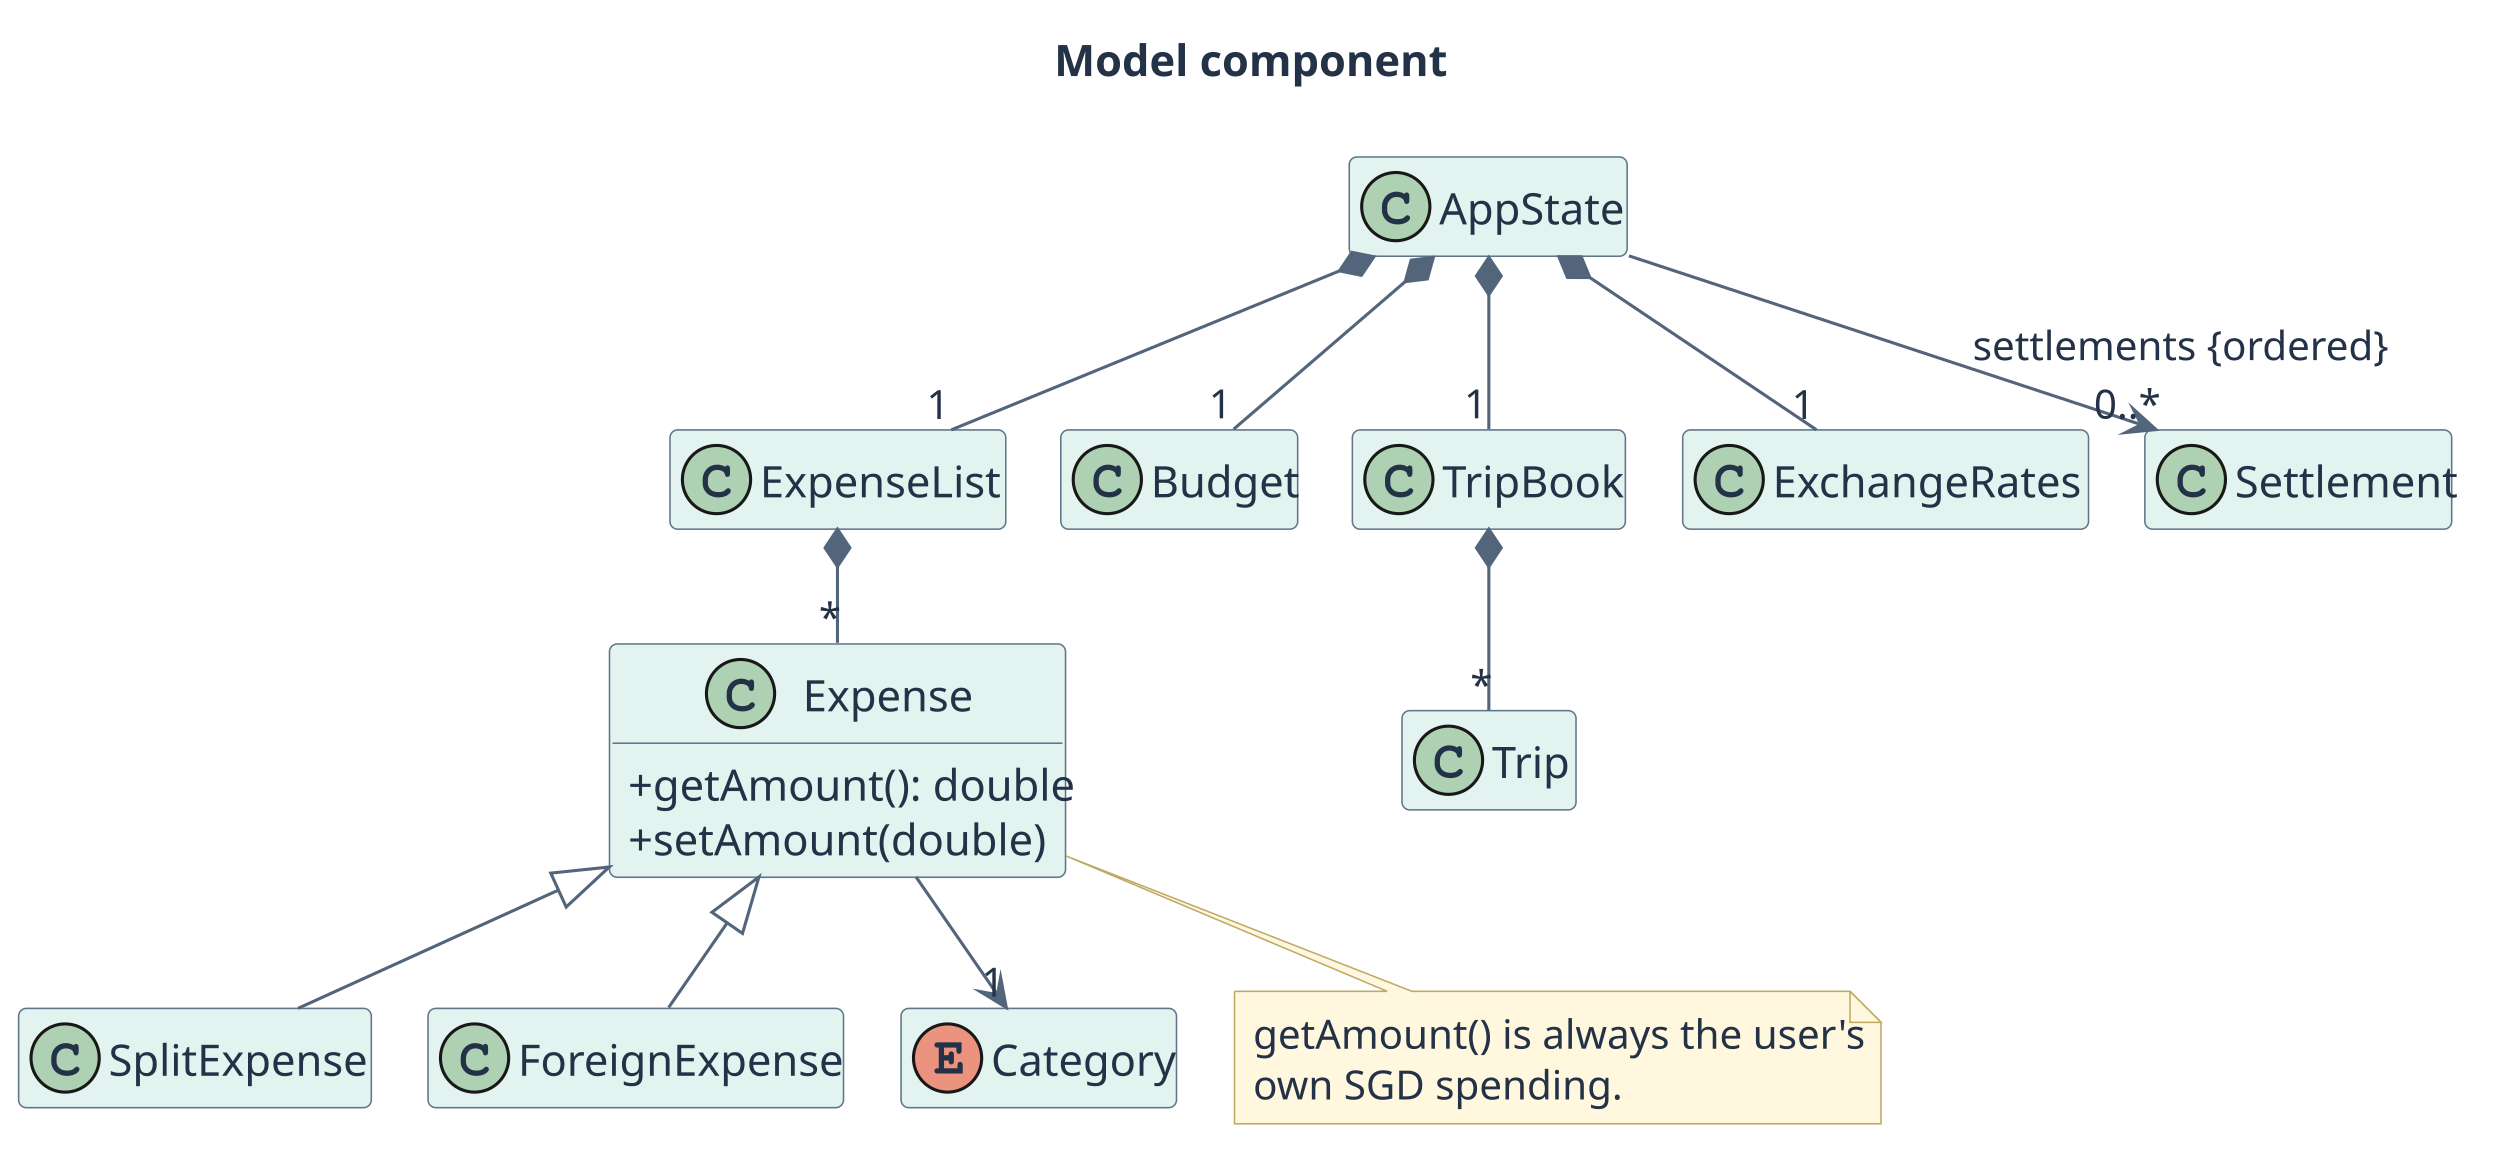
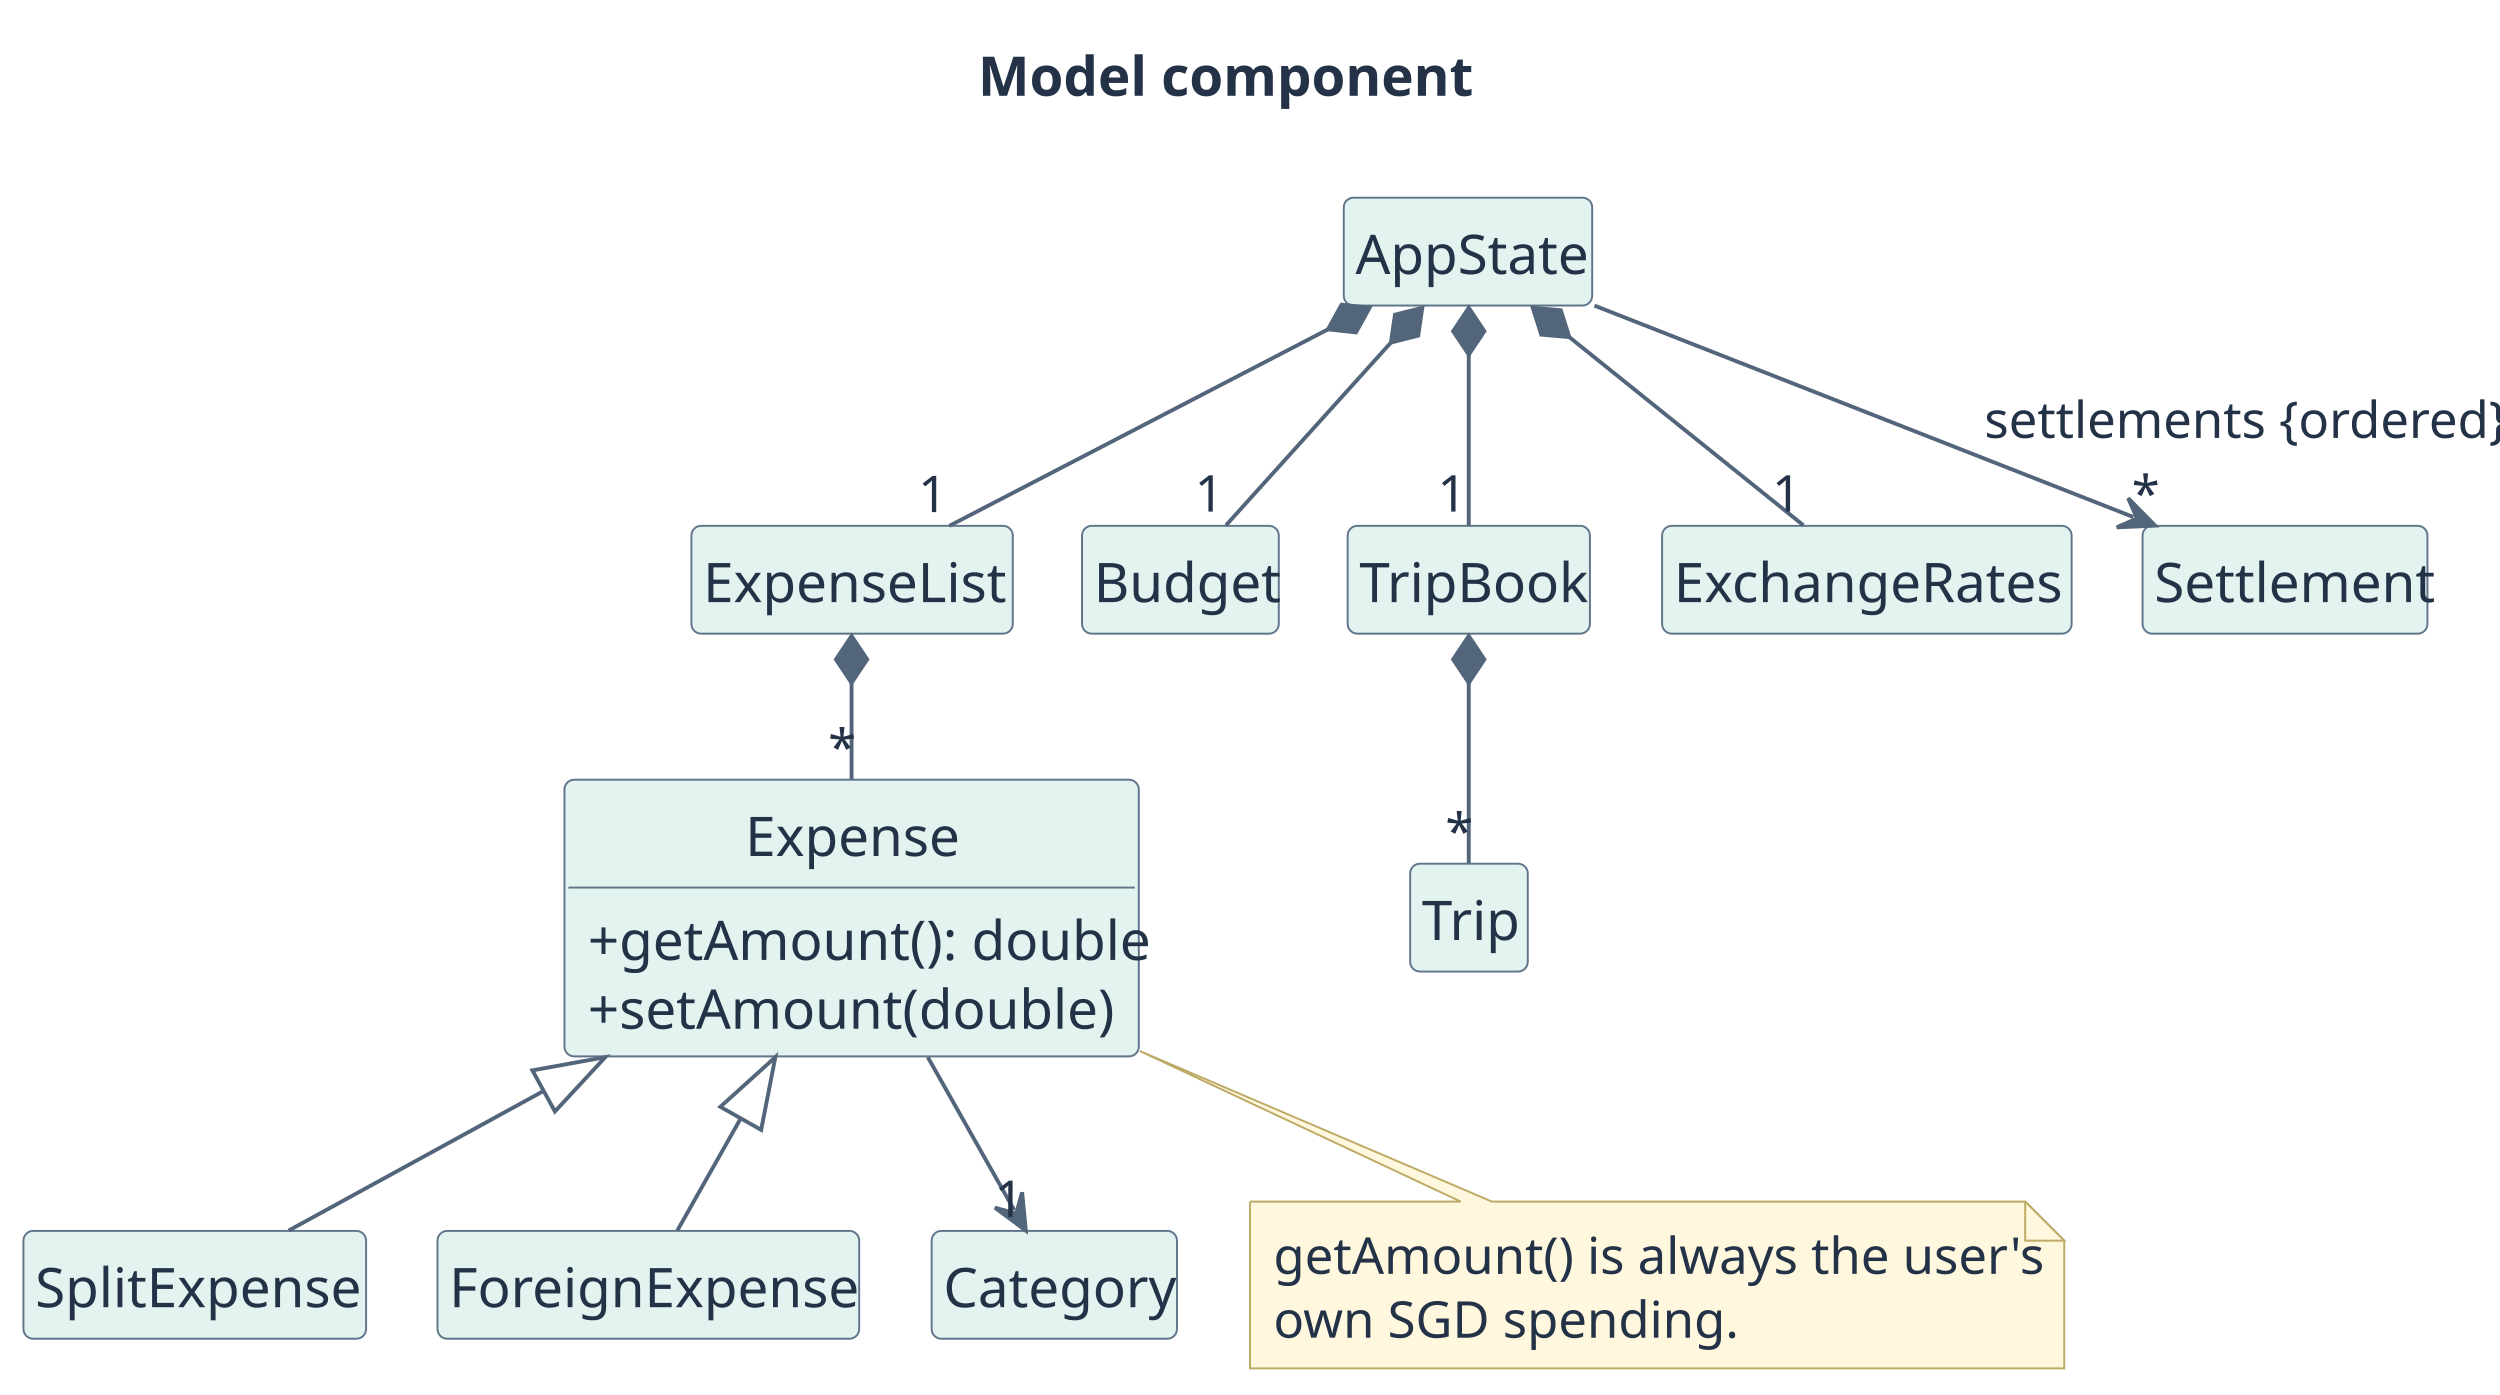
- <svg xmlns="http://www.w3.org/2000/svg" version="1.1" data-diagram-type="CLASS" style="width:806px;height:378px;background:#FFFFFF;" width="806px" height="378px" viewBox="0 0 806 378" zoomAndPan="magnify" preserveAspectRatio="none" contentStyleType="text/css">
+ <svg xmlns="http://www.w3.org/2000/svg" contentStyleType="text/css" data-diagram-type="CLASS" height="357px" preserveAspectRatio="none" style="width:640px;height:357px;background:#FFFFFF;" version="1.1" viewBox="0 0 640 357" width="640px" zoomAndPan="magnify">
  <defs />
-   <g font-family="sans-serif" lengthAdjust="spacing">
-     <g class="title" data-source-line="13">
-       <text x="339.864" y="24.533" fill="#243247" font-size="14" textLength="119.772" font-weight="700">Model component</text>
+   <g>
+     <text fill="#243247" font-family="sans-serif" font-size="14" font-weight="bold" lengthAdjust="spacing" textLength="119.772" x="250.364" y="24.533">Model component</text>
+     <g class="entity" data-entity="AppState" data-source-line="15" data-uid="ent0002" id="entity_AppState">
+       <rect fill="#E3F3EF" height="27.609" rx="2.5" ry="2.5" style="stroke:#60758A;stroke-width:0.5;" width="63.6" x="344" y="50.609" />
+       <text fill="#243247" font-family="sans-serif" font-size="14" lengthAdjust="spacing" textLength="57.6" x="347" y="70.143">AppState</text>
    </g>
-     <g class="entity" data-qualified-name="AppState" id="ent0001" data-source-line="14">
-       <rect x="435" y="50.609" width="89.6" height="32" fill="#E3F3EF" style="stroke:#60758A;stroke-width:0.5;" rx="2.5" ry="2.5" />
-       <ellipse cx="450" cy="66.609" rx="11" ry="11" fill="#ADD1B2" style="stroke:#181818;stroke-width:1;" />
-       <path d="M452.766,62.484 Q452.922,62.266 453.109,62.156 Q453.297,62.047 453.516,62.047 Q453.891,62.047 454.125,62.313 Q454.359,62.563 454.359,63.172 L454.359,64.625 Q454.359,65.234 454.125,65.5 Q453.891,65.766 453.516,65.766 Q453.172,65.766 452.969,65.563 Q452.766,65.375 452.656,64.859 Q452.609,64.5 452.422,64.313 Q452.094,63.938 451.484,63.719 Q450.875,63.5 450.25,63.5 Q449.484,63.5 448.844,63.828 Q448.219,64.156 447.719,64.906 Q447.234,65.656 447.234,66.688 L447.234,67.781 Q447.234,69.016 448.125,69.844 Q449.016,70.656 450.609,70.656 Q451.547,70.656 452.203,70.406 Q452.594,70.25 453.016,69.813 Q453.281,69.547 453.422,69.469 Q453.578,69.391 453.781,69.391 Q454.109,69.391 454.359,69.656 Q454.625,69.906 454.625,70.25 Q454.625,70.594 454.281,71 Q453.781,71.578 452.984,71.906 Q451.906,72.359 450.609,72.359 Q449.094,72.359 447.891,71.734 Q446.906,71.234 446.219,70.172 Q445.531,69.094 445.531,67.813 L445.531,66.656 Q445.531,65.328 446.141,64.188 Q446.766,63.031 447.859,62.422 Q448.953,61.797 450.188,61.797 Q450.922,61.797 451.563,61.969 Q452.219,62.125 452.766,62.484 Z " fill="#243247" />
-       <text x="464" y="72.338" fill="#243247" font-size="14" textLength="57.6">AppState</text>
+     <g class="entity" data-entity="ExpenseList" data-source-line="16" data-uid="ent0003" id="entity_ExpenseList">
+       <rect fill="#E3F3EF" height="27.609" rx="2.5" ry="2.5" style="stroke:#60758A;stroke-width:0.5;" width="82.269" x="177" y="134.609" />
+       <text fill="#243247" font-family="sans-serif" font-size="14" lengthAdjust="spacing" textLength="76.269" x="180" y="154.143">ExpenseList</text>
    </g>
-     <g class="entity" data-qualified-name="ExpenseList" id="ent0002" data-source-line="15">
-       <rect x="216" y="138.609" width="108.269" height="32" fill="#E3F3EF" style="stroke:#60758A;stroke-width:0.5;" rx="2.5" ry="2.5" />
-       <ellipse cx="231" cy="154.609" rx="11" ry="11" fill="#ADD1B2" style="stroke:#181818;stroke-width:1;" />
-       <path d="M233.766,150.484 Q233.922,150.266 234.109,150.156 Q234.297,150.047 234.516,150.047 Q234.891,150.047 235.125,150.313 Q235.359,150.563 235.359,151.172 L235.359,152.625 Q235.359,153.234 235.125,153.5 Q234.891,153.766 234.516,153.766 Q234.172,153.766 233.969,153.563 Q233.766,153.375 233.656,152.859 Q233.609,152.5 233.422,152.313 Q233.094,151.938 232.484,151.719 Q231.875,151.5 231.25,151.5 Q230.484,151.5 229.844,151.828 Q229.219,152.156 228.719,152.906 Q228.234,153.656 228.234,154.688 L228.234,155.781 Q228.234,157.016 229.125,157.844 Q230.016,158.656 231.609,158.656 Q232.547,158.656 233.203,158.406 Q233.594,158.25 234.016,157.813 Q234.281,157.547 234.422,157.469 Q234.578,157.391 234.781,157.391 Q235.109,157.391 235.359,157.656 Q235.625,157.906 235.625,158.25 Q235.625,158.594 235.281,159 Q234.781,159.578 233.984,159.906 Q232.906,160.359 231.609,160.359 Q230.094,160.359 228.891,159.734 Q227.906,159.234 227.219,158.172 Q226.531,157.094 226.531,155.813 L226.531,154.656 Q226.531,153.328 227.141,152.188 Q227.766,151.031 228.859,150.422 Q229.953,149.797 231.188,149.797 Q231.922,149.797 232.563,149.969 Q233.219,150.125 233.766,150.484 Z " fill="#243247" />
-       <text x="245" y="160.338" fill="#243247" font-size="14" textLength="76.269">ExpenseList</text>
+     <g class="entity" data-entity="Expense" data-source-line="17" data-uid="ent0004" id="entity_Expense">
+       <rect fill="#E3F3EF" height="70.828" rx="2.5" ry="2.5" style="stroke:#60758A;stroke-width:0.5;" width="147.03" x="144.5" y="199.609" />
+       <text fill="#243247" font-family="sans-serif" font-size="14" lengthAdjust="spacing" textLength="54.482" x="190.774" y="219.143">Expense</text>
+       <line style="stroke:#60758A;stroke-width:0.5;" x1="145.5" x2="290.53" y1="227.219" y2="227.219" />
+       <text fill="#243247" font-family="sans-serif" font-size="14" lengthAdjust="spacing" textLength="135.03" x="150.5" y="245.752">+getAmount(): double</text>
+       <text fill="#243247" font-family="sans-serif" font-size="14" lengthAdjust="spacing" textLength="126.465" x="150.5" y="263.361">+setAmount(double)</text>
    </g>
-     <g class="entity" data-qualified-name="Expense" id="ent0003" data-source-line="16">
-       <rect x="196.5" y="207.609" width="147.03" height="75.219" fill="#E3F3EF" style="stroke:#60758A;stroke-width:0.5;" rx="2.5" ry="2.5" />
-       <ellipse cx="238.747" cy="223.609" rx="11" ry="11" fill="#ADD1B2" style="stroke:#181818;stroke-width:1;" />
-       <path d="M241.512,219.484 Q241.668,219.266 241.856,219.156 Q242.043,219.047 242.262,219.047 Q242.637,219.047 242.872,219.313 Q243.106,219.563 243.106,220.172 L243.106,221.625 Q243.106,222.234 242.872,222.5 Q242.637,222.766 242.262,222.766 Q241.918,222.766 241.715,222.563 Q241.512,222.375 241.403,221.859 Q241.356,221.5 241.168,221.313 Q240.84,220.938 240.231,220.719 Q239.622,220.5 238.997,220.5 Q238.231,220.5 237.59,220.828 Q236.965,221.156 236.465,221.906 Q235.981,222.656 235.981,223.688 L235.981,224.781 Q235.981,226.016 236.872,226.844 Q237.762,227.656 239.356,227.656 Q240.293,227.656 240.95,227.406 Q241.34,227.25 241.762,226.813 Q242.028,226.547 242.168,226.469 Q242.325,226.391 242.528,226.391 Q242.856,226.391 243.106,226.656 Q243.372,226.906 243.372,227.25 Q243.372,227.594 243.028,228 Q242.528,228.578 241.731,228.906 Q240.653,229.359 239.356,229.359 Q237.84,229.359 236.637,228.734 Q235.653,228.234 234.965,227.172 Q234.278,226.094 234.278,224.813 L234.278,223.656 Q234.278,222.328 234.887,221.188 Q235.512,220.031 236.606,219.422 Q237.7,218.797 238.934,218.797 Q239.668,218.797 240.309,218.969 Q240.965,219.125 241.512,219.484 Z " fill="#243247" />
-       <text x="258.801" y="229.338" fill="#243247" font-size="14" textLength="54.482">Expense</text>
-       <line x1="197.5" y1="239.609" x2="342.53" y2="239.609" style="stroke:#60758A;stroke-width:0.5;" />
-       <text x="202.5" y="258.143" fill="#243247" font-size="14" textLength="135.03">+getAmount(): double</text>
-       <text x="202.5" y="275.752" fill="#243247" font-size="14" textLength="126.465">+setAmount(double)</text>
+     <g class="entity" data-entity="SplitExpense" data-source-line="21" data-uid="ent0005" id="entity_SplitExpense">
+       <rect fill="#E3F3EF" height="27.609" rx="2.5" ry="2.5" style="stroke:#60758A;stroke-width:0.5;" width="87.717" x="6" y="315.109" />
+       <text fill="#243247" font-family="sans-serif" font-size="14" lengthAdjust="spacing" textLength="81.717" x="9" y="334.643">SplitExpense</text>
    </g>
-     <g class="entity" data-qualified-name="SplitExpense" id="ent0004" data-source-line="20">
-       <rect x="6" y="325.109" width="113.717" height="32" fill="#E3F3EF" style="stroke:#60758A;stroke-width:0.5;" rx="2.5" ry="2.5" />
-       <ellipse cx="21" cy="341.109" rx="11" ry="11" fill="#ADD1B2" style="stroke:#181818;stroke-width:1;" />
-       <path d="M23.766,336.984 Q23.922,336.766 24.109,336.656 Q24.297,336.547 24.516,336.547 Q24.891,336.547 25.125,336.813 Q25.359,337.063 25.359,337.672 L25.359,339.125 Q25.359,339.734 25.125,340 Q24.891,340.266 24.516,340.266 Q24.172,340.266 23.969,340.063 Q23.766,339.875 23.656,339.359 Q23.609,339 23.422,338.813 Q23.094,338.438 22.484,338.219 Q21.875,338 21.25,338 Q20.484,338 19.844,338.328 Q19.219,338.656 18.719,339.406 Q18.234,340.156 18.234,341.188 L18.234,342.281 Q18.234,343.516 19.125,344.344 Q20.016,345.156 21.609,345.156 Q22.547,345.156 23.203,344.906 Q23.594,344.75 24.016,344.313 Q24.281,344.047 24.422,343.969 Q24.578,343.891 24.781,343.891 Q25.109,343.891 25.359,344.156 Q25.625,344.406 25.625,344.75 Q25.625,345.094 25.281,345.5 Q24.781,346.078 23.984,346.406 Q22.906,346.859 21.609,346.859 Q20.094,346.859 18.891,346.234 Q17.906,345.734 17.219,344.672 Q16.531,343.594 16.531,342.313 L16.531,341.156 Q16.531,339.828 17.141,338.688 Q17.766,337.531 18.859,336.922 Q19.953,336.297 21.188,336.297 Q21.922,336.297 22.563,336.469 Q23.219,336.625 23.766,336.984 Z " fill="#243247" />
-       <text x="35" y="346.838" fill="#243247" font-size="14" textLength="81.717">SplitExpense</text>
+     <g class="entity" data-entity="ForeignExpense" data-source-line="22" data-uid="ent0006" id="entity_ForeignExpense">
+       <rect fill="#E3F3EF" height="27.609" rx="2.5" ry="2.5" style="stroke:#60758A;stroke-width:0.5;" width="107.951" x="112" y="315.109" />
+       <text fill="#243247" font-family="sans-serif" font-size="14" lengthAdjust="spacing" textLength="101.951" x="115" y="334.643">ForeignExpense</text>
    </g>
-     <g class="entity" data-qualified-name="ForeignExpense" id="ent0005" data-source-line="21">
-       <rect x="138" y="325.109" width="133.951" height="32" fill="#E3F3EF" style="stroke:#60758A;stroke-width:0.5;" rx="2.5" ry="2.5" />
-       <ellipse cx="153" cy="341.109" rx="11" ry="11" fill="#ADD1B2" style="stroke:#181818;stroke-width:1;" />
-       <path d="M155.766,336.984 Q155.922,336.766 156.109,336.656 Q156.297,336.547 156.516,336.547 Q156.891,336.547 157.125,336.813 Q157.359,337.063 157.359,337.672 L157.359,339.125 Q157.359,339.734 157.125,340 Q156.891,340.266 156.516,340.266 Q156.172,340.266 155.969,340.063 Q155.766,339.875 155.656,339.359 Q155.609,339 155.422,338.813 Q155.094,338.438 154.484,338.219 Q153.875,338 153.25,338 Q152.484,338 151.844,338.328 Q151.219,338.656 150.719,339.406 Q150.234,340.156 150.234,341.188 L150.234,342.281 Q150.234,343.516 151.125,344.344 Q152.016,345.156 153.609,345.156 Q154.547,345.156 155.203,344.906 Q155.594,344.75 156.016,344.313 Q156.281,344.047 156.422,343.969 Q156.578,343.891 156.781,343.891 Q157.109,343.891 157.359,344.156 Q157.625,344.406 157.625,344.75 Q157.625,345.094 157.281,345.5 Q156.781,346.078 155.984,346.406 Q154.906,346.859 153.609,346.859 Q152.094,346.859 150.891,346.234 Q149.906,345.734 149.219,344.672 Q148.531,343.594 148.531,342.313 L148.531,341.156 Q148.531,339.828 149.141,338.688 Q149.766,337.531 150.859,336.922 Q151.953,336.297 153.188,336.297 Q153.922,336.297 154.563,336.469 Q155.219,336.625 155.766,336.984 Z " fill="#243247" />
-       <text x="167" y="346.838" fill="#243247" font-size="14" textLength="101.951">ForeignExpense</text>
+     <g class="entity" data-entity="Category" data-source-line="23" data-uid="ent0007" id="entity_Category">
+       <rect fill="#E3F3EF" height="27.609" rx="2.5" ry="2.5" style="stroke:#60758A;stroke-width:0.5;" width="62.807" x="238.5" y="315.109" />
+       <text fill="#243247" font-family="sans-serif" font-size="14" lengthAdjust="spacing" textLength="56.807" x="241.5" y="334.643">Category</text>
    </g>
-     <g class="entity" data-qualified-name="Category" id="ent0006" data-source-line="22">
-       <rect x="290.5" y="325.109" width="88.807" height="32" fill="#E3F3EF" style="stroke:#60758A;stroke-width:0.5;" rx="2.5" ry="2.5" />
-       <ellipse cx="305.5" cy="341.109" rx="11" ry="11" fill="#EB937F" style="stroke:#181818;stroke-width:1;" />
-       <path d="M304.359,341.906 L304.359,344.406 L308.688,344.406 L308.688,343.484 Q308.688,342.875 308.922,342.609 Q309.172,342.344 309.547,342.344 Q309.922,342.344 310.156,342.609 Q310.391,342.875 310.391,343.484 L310.391,346.109 L302.391,346.109 Q301.766,346.109 301.5,345.875 Q301.25,345.641 301.25,345.25 Q301.25,344.875 301.516,344.641 Q301.781,344.406 302.391,344.406 L302.656,344.406 L302.656,337.75 L302.391,337.75 Q301.766,337.75 301.5,337.516 Q301.25,337.281 301.25,336.891 Q301.25,336.516 301.5,336.281 Q301.766,336.047 302.391,336.047 L310.016,336.047 L310.016,338.641 Q310.016,339.25 309.781,339.516 Q309.563,339.766 309.172,339.766 Q308.797,339.766 308.563,339.516 Q308.328,339.25 308.328,338.641 L308.328,337.75 L304.359,337.75 L304.359,340.203 L305.844,340.203 Q305.844,339.547 305.969,339.359 Q306.234,338.953 306.703,338.953 Q307.078,338.953 307.313,339.219 Q307.547,339.469 307.547,340.078 L307.547,342.047 Q307.547,342.594 307.422,342.781 Q307.156,343.172 306.703,343.172 Q306.234,343.172 305.969,342.766 Q305.844,342.578 305.844,341.906 L304.359,341.906 Z " fill="#243247" />
-       <text x="319.5" y="346.838" fill="#243247" font-size="14" textLength="56.807">Category</text>
+     <g class="entity" data-entity="Budget" data-source-line="24" data-uid="ent0008" id="entity_Budget">
+       <rect fill="#E3F3EF" height="27.609" rx="2.5" ry="2.5" style="stroke:#60758A;stroke-width:0.5;" width="50.372" x="277" y="134.609" />
+       <text fill="#243247" font-family="sans-serif" font-size="14" lengthAdjust="spacing" textLength="44.372" x="280" y="154.143">Budget</text>
    </g>
-     <g class="entity" data-qualified-name="Budget" id="ent0007" data-source-line="23">
-       <rect x="342" y="138.609" width="76.372" height="32" fill="#E3F3EF" style="stroke:#60758A;stroke-width:0.5;" rx="2.5" ry="2.5" />
-       <ellipse cx="357" cy="154.609" rx="11" ry="11" fill="#ADD1B2" style="stroke:#181818;stroke-width:1;" />
-       <path d="M359.766,150.484 Q359.922,150.266 360.109,150.156 Q360.297,150.047 360.516,150.047 Q360.891,150.047 361.125,150.313 Q361.359,150.563 361.359,151.172 L361.359,152.625 Q361.359,153.234 361.125,153.5 Q360.891,153.766 360.516,153.766 Q360.172,153.766 359.969,153.563 Q359.766,153.375 359.656,152.859 Q359.609,152.5 359.422,152.313 Q359.094,151.938 358.484,151.719 Q357.875,151.5 357.25,151.5 Q356.484,151.5 355.844,151.828 Q355.219,152.156 354.719,152.906 Q354.234,153.656 354.234,154.688 L354.234,155.781 Q354.234,157.016 355.125,157.844 Q356.016,158.656 357.609,158.656 Q358.547,158.656 359.203,158.406 Q359.594,158.25 360.016,157.813 Q360.281,157.547 360.422,157.469 Q360.578,157.391 360.781,157.391 Q361.109,157.391 361.359,157.656 Q361.625,157.906 361.625,158.25 Q361.625,158.594 361.281,159 Q360.781,159.578 359.984,159.906 Q358.906,160.359 357.609,160.359 Q356.094,160.359 354.891,159.734 Q353.906,159.234 353.219,158.172 Q352.531,157.094 352.531,155.813 L352.531,154.656 Q352.531,153.328 353.141,152.188 Q353.766,151.031 354.859,150.422 Q355.953,149.797 357.188,149.797 Q357.922,149.797 358.563,149.969 Q359.219,150.125 359.766,150.484 Z " fill="#243247" />
-       <text x="371" y="160.338" fill="#243247" font-size="14" textLength="44.372">Budget</text>
+     <g class="entity" data-entity="TripBook" data-source-line="25" data-uid="ent0009" id="entity_TripBook">
+       <rect fill="#E3F3EF" height="27.609" rx="2.5" ry="2.5" style="stroke:#60758A;stroke-width:0.5;" width="62.02" x="345" y="134.609" />
+       <text fill="#243247" font-family="sans-serif" font-size="14" lengthAdjust="spacing" textLength="56.02" x="348" y="154.143">TripBook</text>
    </g>
-     <g class="entity" data-qualified-name="TripBook" id="ent0008" data-source-line="24">
-       <rect x="436" y="138.609" width="88.021" height="32" fill="#E3F3EF" style="stroke:#60758A;stroke-width:0.5;" rx="2.5" ry="2.5" />
-       <ellipse cx="451" cy="154.609" rx="11" ry="11" fill="#ADD1B2" style="stroke:#181818;stroke-width:1;" />
-       <path d="M453.766,150.484 Q453.922,150.266 454.109,150.156 Q454.297,150.047 454.516,150.047 Q454.891,150.047 455.125,150.313 Q455.359,150.563 455.359,151.172 L455.359,152.625 Q455.359,153.234 455.125,153.5 Q454.891,153.766 454.516,153.766 Q454.172,153.766 453.969,153.563 Q453.766,153.375 453.656,152.859 Q453.609,152.5 453.422,152.313 Q453.094,151.938 452.484,151.719 Q451.875,151.5 451.25,151.5 Q450.484,151.5 449.844,151.828 Q449.219,152.156 448.719,152.906 Q448.234,153.656 448.234,154.688 L448.234,155.781 Q448.234,157.016 449.125,157.844 Q450.016,158.656 451.609,158.656 Q452.547,158.656 453.203,158.406 Q453.594,158.25 454.016,157.813 Q454.281,157.547 454.422,157.469 Q454.578,157.391 454.781,157.391 Q455.109,157.391 455.359,157.656 Q455.625,157.906 455.625,158.25 Q455.625,158.594 455.281,159 Q454.781,159.578 453.984,159.906 Q452.906,160.359 451.609,160.359 Q450.094,160.359 448.891,159.734 Q447.906,159.234 447.219,158.172 Q446.531,157.094 446.531,155.813 L446.531,154.656 Q446.531,153.328 447.141,152.188 Q447.766,151.031 448.859,150.422 Q449.953,149.797 451.188,149.797 Q451.922,149.797 452.563,149.969 Q453.219,150.125 453.766,150.484 Z " fill="#243247" />
-       <text x="465" y="160.338" fill="#243247" font-size="14" textLength="56.021">TripBook</text>
+     <g class="entity" data-entity="Trip" data-source-line="26" data-uid="ent0010" id="entity_Trip">
+       <rect fill="#E3F3EF" height="27.609" rx="2.5" ry="2.5" style="stroke:#60758A;stroke-width:0.5;" width="30.11" x="361" y="221.109" />
+       <text fill="#243247" font-family="sans-serif" font-size="14" lengthAdjust="spacing" textLength="24.11" x="364" y="240.643">Trip</text>
    </g>
-     <g class="entity" data-qualified-name="Trip" id="ent0009" data-source-line="25">
-       <rect x="452" y="229.109" width="56.11" height="32" fill="#E3F3EF" style="stroke:#60758A;stroke-width:0.5;" rx="2.5" ry="2.5" />
-       <ellipse cx="467" cy="245.109" rx="11" ry="11" fill="#ADD1B2" style="stroke:#181818;stroke-width:1;" />
-       <path d="M469.766,240.984 Q469.922,240.766 470.109,240.656 Q470.297,240.547 470.516,240.547 Q470.891,240.547 471.125,240.813 Q471.359,241.063 471.359,241.672 L471.359,243.125 Q471.359,243.734 471.125,244 Q470.891,244.266 470.516,244.266 Q470.172,244.266 469.969,244.063 Q469.766,243.875 469.656,243.359 Q469.609,243 469.422,242.813 Q469.094,242.438 468.484,242.219 Q467.875,242 467.25,242 Q466.484,242 465.844,242.328 Q465.219,242.656 464.719,243.406 Q464.234,244.156 464.234,245.188 L464.234,246.281 Q464.234,247.516 465.125,248.344 Q466.016,249.156 467.609,249.156 Q468.547,249.156 469.203,248.906 Q469.594,248.75 470.016,248.313 Q470.281,248.047 470.422,247.969 Q470.578,247.891 470.781,247.891 Q471.109,247.891 471.359,248.156 Q471.625,248.406 471.625,248.75 Q471.625,249.094 471.281,249.5 Q470.781,250.078 469.984,250.406 Q468.906,250.859 467.609,250.859 Q466.094,250.859 464.891,250.234 Q463.906,249.734 463.219,248.672 Q462.531,247.594 462.531,246.313 L462.531,245.156 Q462.531,243.828 463.141,242.688 Q463.766,241.531 464.859,240.922 Q465.953,240.297 467.188,240.297 Q467.922,240.297 468.563,240.469 Q469.219,240.625 469.766,240.984 Z " fill="#243247" />
-       <text x="481" y="250.838" fill="#243247" font-size="14" textLength="24.11">Trip</text>
+     <g class="entity" data-entity="ExchangeRates" data-source-line="27" data-uid="ent0011" id="entity_ExchangeRates">
+       <rect fill="#E3F3EF" height="27.609" rx="2.5" ry="2.5" style="stroke:#60758A;stroke-width:0.5;" width="104.841" x="425.5" y="134.609" />
+       <text fill="#243247" font-family="sans-serif" font-size="14" lengthAdjust="spacing" textLength="98.841" x="428.5" y="154.143">ExchangeRates</text>
    </g>
-     <g class="entity" data-qualified-name="ExchangeRates" id="ent0010" data-source-line="26">
-       <rect x="542.5" y="138.609" width="130.841" height="32" fill="#E3F3EF" style="stroke:#60758A;stroke-width:0.5;" rx="2.5" ry="2.5" />
-       <ellipse cx="557.5" cy="154.609" rx="11" ry="11" fill="#ADD1B2" style="stroke:#181818;stroke-width:1;" />
-       <path d="M560.266,150.484 Q560.422,150.266 560.609,150.156 Q560.797,150.047 561.016,150.047 Q561.391,150.047 561.625,150.313 Q561.859,150.563 561.859,151.172 L561.859,152.625 Q561.859,153.234 561.625,153.5 Q561.391,153.766 561.016,153.766 Q560.672,153.766 560.469,153.563 Q560.266,153.375 560.156,152.859 Q560.109,152.5 559.922,152.313 Q559.594,151.938 558.984,151.719 Q558.375,151.5 557.75,151.5 Q556.984,151.5 556.344,151.828 Q555.719,152.156 555.219,152.906 Q554.734,153.656 554.734,154.688 L554.734,155.781 Q554.734,157.016 555.625,157.844 Q556.516,158.656 558.109,158.656 Q559.047,158.656 559.703,158.406 Q560.094,158.25 560.516,157.813 Q560.781,157.547 560.922,157.469 Q561.078,157.391 561.281,157.391 Q561.609,157.391 561.859,157.656 Q562.125,157.906 562.125,158.25 Q562.125,158.594 561.781,159 Q561.281,159.578 560.484,159.906 Q559.406,160.359 558.109,160.359 Q556.594,160.359 555.391,159.734 Q554.406,159.234 553.719,158.172 Q553.031,157.094 553.031,155.813 L553.031,154.656 Q553.031,153.328 553.641,152.188 Q554.266,151.031 555.359,150.422 Q556.453,149.797 557.688,149.797 Q558.422,149.797 559.063,149.969 Q559.719,150.125 560.266,150.484 Z " fill="#243247" />
-       <text x="571.5" y="160.338" fill="#243247" font-size="14" textLength="98.841">ExchangeRates</text>
+     <g class="entity" data-entity="Settlement" data-source-line="28" data-uid="ent0012" id="entity_Settlement">
+       <rect fill="#E3F3EF" height="27.609" rx="2.5" ry="2.5" style="stroke:#60758A;stroke-width:0.5;" width="72.924" x="548.5" y="134.609" />
+       <text fill="#243247" font-family="sans-serif" font-size="14" lengthAdjust="spacing" textLength="66.924" x="551.5" y="154.143">Settlement</text>
    </g>
-     <g class="entity" data-qualified-name="Settlement" id="ent0011" data-source-line="27">
-       <rect x="691.5" y="138.609" width="98.924" height="32" fill="#E3F3EF" style="stroke:#60758A;stroke-width:0.5;" rx="2.5" ry="2.5" />
-       <ellipse cx="706.5" cy="154.609" rx="11" ry="11" fill="#ADD1B2" style="stroke:#181818;stroke-width:1;" />
-       <path d="M709.266,150.484 Q709.422,150.266 709.609,150.156 Q709.797,150.047 710.016,150.047 Q710.391,150.047 710.625,150.313 Q710.859,150.563 710.859,151.172 L710.859,152.625 Q710.859,153.234 710.625,153.5 Q710.391,153.766 710.016,153.766 Q709.672,153.766 709.469,153.563 Q709.266,153.375 709.156,152.859 Q709.109,152.5 708.922,152.313 Q708.594,151.938 707.984,151.719 Q707.375,151.5 706.75,151.5 Q705.984,151.5 705.344,151.828 Q704.719,152.156 704.219,152.906 Q703.734,153.656 703.734,154.688 L703.734,155.781 Q703.734,157.016 704.625,157.844 Q705.516,158.656 707.109,158.656 Q708.047,158.656 708.703,158.406 Q709.094,158.25 709.516,157.813 Q709.781,157.547 709.922,157.469 Q710.078,157.391 710.281,157.391 Q710.609,157.391 710.859,157.656 Q711.125,157.906 711.125,158.25 Q711.125,158.594 710.781,159 Q710.281,159.578 709.484,159.906 Q708.406,160.359 707.109,160.359 Q705.594,160.359 704.391,159.734 Q703.406,159.234 702.719,158.172 Q702.031,157.094 702.031,155.813 L702.031,154.656 Q702.031,153.328 702.641,152.188 Q703.266,151.031 704.359,150.422 Q705.453,149.797 706.688,149.797 Q707.422,149.797 708.063,149.969 Q708.719,150.125 709.266,150.484 Z " fill="#243247" />
-       <text x="720.5" y="160.338" fill="#243247" font-size="14" textLength="66.924">Settlement</text>
+     <g class="entity" data-entity="GMN23" data-source-line="41" data-uid="ent0024" id="entity_GMN23">
+       <path d="M320,307.609 L320,350.312 A0,0 0 0 0 320,350.312 L528.446,350.312 A0,0 0 0 0 528.446,350.312 L528.446,317.609 L518.446,307.609 L381.939,307.609 L291.789,269.064 L373.939,307.609 L320,307.609 A0,0 0 0 0 320,307.609" fill="#FFF8DE" style="stroke:#BDAA65;stroke-width:0.5;" />
+       <path d="M518.446,307.609 L518.446,317.609 L528.446,317.609 L518.446,307.609" fill="#FFF8DE" style="stroke:#BDAA65;stroke-width:0.5;" />
+       <text fill="#243247" font-family="sans-serif" font-size="13" lengthAdjust="spacing" textLength="187.446" x="326" y="326.104">getAmount() is always the user's</text>
+       <text fill="#243247" font-family="sans-serif" font-size="13" lengthAdjust="spacing" textLength="115.623" x="326" y="342.456">own SGD spending.</text>
    </g>
-     <g class="entity" data-qualified-name="GMN22" id="ent0023" data-source-line="40">
-       <path d="M398,319.609 L398,362.313 A0,0 0 0 0 398,362.313 L606.446,362.313 A0,0 0 0 0 606.446,362.313 L606.446,329.609 L596.446,319.609 L455.226,319.609 L343.725,275.981 L447.226,319.609 L398,319.609 A0,0 0 0 0 398,319.609" style="stroke:#BDAA65;stroke-width:0.5;" fill="#FFF8DE" />
-       <path d="M596.446,319.609 L596.446,329.609 L606.446,329.609 L596.446,319.609" style="stroke:#BDAA65;stroke-width:0.5;" fill="#FFF8DE" />
-       <text x="404" y="338.104" fill="#243247" font-size="13" textLength="187.446">getAmount() is always the user's</text>
-       <text x="404" y="354.456" fill="#243247" font-size="13" textLength="115.623">own SGD spending.</text>
+     <g class="link" data-entity-1="AppState" data-entity-2="ExpenseList" data-uid="lnk13" id="link_AppState_ExpenseList">
+       <polygon fill="#53657A" points="350.615,78.784,343.447,77.998,339.964,84.312,347.132,85.098,350.615,78.784" style="stroke:#53657A;stroke-width:1;" />
+       <path d="M339.964,84.312 C310.392,99.659 272.494,119.328 243.061,134.603" fill="none" style="stroke:#53657A;stroke-width:1;" />
+       <text fill="#243247" font-family="sans-serif" font-size="13" lengthAdjust="spacing" textLength="7.23" x="235.061" y="131.098">1</text>
    </g>
-     <g class="link" data-entity-1="ent0001" data-entity-2="ent0002" id="lnk12" data-link-type="composition">
-       <polygon points="442.94,82.786,435.871,81.359,431.835,87.334,438.903,88.762,442.94,82.786" fill="#53657A" style="stroke:#53657A;stroke-width:1;stroke-linejoin:miter;stroke-miterlimit:10;" />
-       <path d="M431.835,87.334 C393.449,103.054 344.938,122.92 306.69,138.584" style="stroke:#53657A;stroke-width:1;" fill="none" />
-       <text x="298.69" y="135.079" fill="#243247" font-size="13">1</text>
+     <g class="link" data-entity-1="AppState" data-entity-2="Budget" data-uid="lnk14" id="link_AppState_Budget">
+       <polygon fill="#53657A" points="364.111,78.784,357.121,80.559,356.071,87.693,363.06,85.918,364.111,78.784" style="stroke:#53657A;stroke-width:1;" />
+       <path d="M356.071,87.693 C342.262,102.995 327.656,119.179 313.86,134.467" fill="none" style="stroke:#53657A;stroke-width:1;" />
+       <text fill="#243247" font-family="sans-serif" font-size="13" lengthAdjust="spacing" textLength="7.23" x="305.86" y="130.963">1</text>
    </g>
-     <g class="link" data-entity-1="ent0001" data-entity-2="ent0007" id="lnk13" data-link-type="composition">
-       <polygon points="462.122,82.984,454.965,83.864,453.024,90.809,460.181,89.929,462.122,82.984" fill="#53657A" style="stroke:#53657A;stroke-width:1;stroke-linejoin:miter;stroke-miterlimit:10;" />
-       <path d="M453.024,90.809 C434.822,106.463 415.869,122.762 397.723,138.367" style="stroke:#53657A;stroke-width:1;" fill="none" />
-       <text x="389.723" y="134.863" fill="#243247" font-size="13">1</text>
+     <g class="link" data-entity-1="AppState" data-entity-2="TripBook" data-uid="lnk15" id="link_AppState_TripBook">
+       <polygon fill="#53657A" points="376,78.784,372,84.784,376,90.784,380,84.784,376,78.784" style="stroke:#53657A;stroke-width:1;" />
+       <path d="M376,90.784 C376,106.086 376,119.179 376,134.467" fill="none" style="stroke:#53657A;stroke-width:1;" />
+       <text fill="#243247" font-family="sans-serif" font-size="13" lengthAdjust="spacing" textLength="7.23" x="368" y="130.963">1</text>
    </g>
-     <g class="link" data-entity-1="ent0001" data-entity-2="ent0008" id="lnk14" data-link-type="composition">
-       <polygon points="480,82.984,476,88.984,480,94.984,484,88.984,480,82.984" fill="#53657A" style="stroke:#53657A;stroke-width:1;stroke-linejoin:miter;stroke-miterlimit:10;" />
-       <path d="M480,94.984 C480,110.638 480,122.762 480,138.367" style="stroke:#53657A;stroke-width:1;" fill="none" />
-       <text x="472" y="134.863" fill="#243247" font-size="13">1</text>
+     <g class="link" data-entity-1="AppState" data-entity-2="ExchangeRates" data-uid="lnk16" id="link_AppState_ExchangeRates">
+       <polygon fill="#53657A" points="392.388,78.784,394.558,85.661,401.741,86.303,399.57,79.426,392.388,78.784" style="stroke:#53657A;stroke-width:1;" />
+       <path d="M401.741,86.303 C420.775,101.605 442.636,119.179 461.653,134.467" fill="none" style="stroke:#53657A;stroke-width:1;" />
+       <text fill="#243247" font-family="sans-serif" font-size="13" lengthAdjust="spacing" textLength="7.23" x="453.653" y="130.963">1</text>
    </g>
-     <g class="link" data-entity-1="ent0001" data-entity-2="ent0010" id="lnk15" data-link-type="composition">
-       <polygon points="502.589,82.786,505.339,89.453,512.55,89.479,509.8,82.812,502.589,82.786" fill="#53657A" style="stroke:#53657A;stroke-width:1;stroke-linejoin:miter;stroke-miterlimit:10;" />
-       <path d="M512.55,89.479 C535.947,105.199 562.323,122.92 585.637,138.584" style="stroke:#53657A;stroke-width:1;" fill="none" />
-       <text x="577.637" y="135.079" fill="#243247" font-size="13">1</text>
+     <g class="link" data-entity-1="AppState" data-entity-2="Settlement" data-uid="lnk17" id="link_AppState_Settlement">
+       <polygon fill="#53657A" points="551.728,134.555,544.811,127.544,547.074,132.729,541.889,134.992,551.728,134.555" style="stroke:#53657A;stroke-width:1;" />
+       <path d="M408.198,78.242 C447.13,93.517 506.736,116.903 546.143,132.364" fill="none" style="stroke:#53657A;stroke-width:1;" />
+       <text fill="#243247" font-family="sans-serif" font-size="13" lengthAdjust="spacing" textLength="123.576" x="508" y="112.105">settlements {ordered}</text>
+       <text fill="#243247" font-family="sans-serif" font-size="13" lengthAdjust="spacing" textLength="5.059" x="545.728" y="131.05">*</text>
    </g>
-     <g class="link" data-entity-1="ent0001" data-entity-2="ent0011" id="lnk16" data-link-type="dependency">
-       <polygon points="695.074,138.477,687.778,131.861,690.325,136.912,685.274,139.459,695.074,138.477" fill="#53657A" style="stroke:#53657A;stroke-width:1;stroke-linejoin:miter;stroke-miterlimit:10;" />
-       <path d="M525.165,82.491 C572.729,98.164 642.476,121.146 690.325,136.912" style="stroke:#53657A;stroke-width:1;" fill="none" />
-       <text x="636" y="116.104" fill="#243247" font-size="13" textLength="123.576">settlements {ordered}</text>
-       <text x="675.074" y="134.972" fill="#243247" font-size="13" textLength="19.513">0..*</text>
+     <g class="link" data-entity-1="ExpenseList" data-entity-2="Expense" data-uid="lnk18" id="link_ExpenseList_Expense">
+       <polygon fill="#53657A" points="218,162.812,214,168.812,218,174.812,222,168.812,218,162.812" style="stroke:#53657A;stroke-width:1;" />
+       <path d="M218,174.812 C218,184.653 218,186.568 218,199.496" fill="none" style="stroke:#53657A;stroke-width:1;" />
+       <text fill="#243247" font-family="sans-serif" font-size="13" lengthAdjust="spacing" textLength="5.059" x="212" y="195.991">*</text>
    </g>
-     <g class="link" data-entity-1="ent0002" data-entity-2="ent0003" id="lnk17" data-link-type="composition">
-       <polygon points="270,170.622,266,176.622,270,182.622,274,176.622,270,170.622" fill="#53657A" style="stroke:#53657A;stroke-width:1;stroke-linejoin:miter;stroke-miterlimit:10;" />
-       <path d="M270,182.622 C270,192.683 270,194.392 270,207.246" style="stroke:#53657A;stroke-width:1;" fill="none" />
-       <text x="264" y="203.741" fill="#243247" font-size="13">*</text>
+     <g class="link" data-entity-1="Expense" data-entity-2="SplitExpense" data-uid="lnk19" id="link_Expense_SplitExpense">
+       <polygon fill="none" points="154.965,270.628,136.295,274.012,142.059,284.537,154.965,270.628" style="stroke:#53657A;stroke-width:1;" />
+       <path d="M139.177,279.274 C110.873,294.774 94.963,303.487 73.881,315.032" fill="none" style="stroke:#53657A;stroke-width:1;" />
    </g>
-     <g class="link" data-entity-1="ent0003" data-entity-2="ent0004" id="lnk18" data-link-type="extension">
-       <polygon points="196.437,279.515,177.567,281.494,182.528,292.421,196.437,279.515" fill="none" style="stroke:#53657A;stroke-width:1;stroke-linejoin:miter;stroke-miterlimit:10;" />
-       <path d="M180.047,286.957 C145.766,302.525 123.081,312.826 96.116,325.071" style="stroke:#53657A;stroke-width:1;" fill="none" />
+     <g class="link" data-entity-1="Expense" data-entity-2="ForeignExpense" data-uid="lnk20" id="link_Expense_ForeignExpense">
+       <polygon fill="none" points="198.489,270.628,184.409,283.346,194.856,289.251,198.489,270.628" style="stroke:#53657A;stroke-width:1;" />
+       <path d="M189.632,286.299 C180.871,301.799 179.917,303.487 173.392,315.032" fill="none" style="stroke:#53657A;stroke-width:1;" />
    </g>
-     <g class="link" data-entity-1="ent0003" data-entity-2="ent0005" id="lnk19" data-link-type="extension">
-       <polygon points="244.683,282.721,229.511,294.114,239.381,300.939,244.683,282.721" fill="none" style="stroke:#53657A;stroke-width:1;stroke-linejoin:miter;stroke-miterlimit:10;" />
-       <path d="M234.446,297.527 C224.322,312.167 223.457,313.417 215.577,324.814" style="stroke:#53657A;stroke-width:1;" fill="none" />
+     <g class="link" data-entity-1="Expense" data-entity-2="Category" data-uid="lnk21" id="link_Expense_Category">
+       <polygon fill="#53657A" points="262.608,315.032,261.662,305.228,260.148,310.679,254.698,309.165,262.608,315.032" style="stroke:#53657A;stroke-width:1;" />
+       <path d="M237.511,270.628 C246.272,286.129 253.13,298.263 259.656,309.808" fill="none" style="stroke:#53657A;stroke-width:1;" />
+       <text fill="#243247" font-family="sans-serif" font-size="13" lengthAdjust="spacing" textLength="7.23" x="254.608" y="311.527">1</text>
    </g>
-     <g class="link" data-entity-1="ent0003" data-entity-2="ent0006" id="lnk20" data-link-type="dependency">
-       <polygon points="324.423,324.814,322.595,315.136,321.58,320.701,316.014,319.686,324.423,324.814" fill="#53657A" style="stroke:#53657A;stroke-width:1;stroke-linejoin:miter;stroke-miterlimit:10;" />
-       <path d="M295.317,282.721 C305.44,297.362 313.699,309.305 321.58,320.701" style="stroke:#53657A;stroke-width:1;" fill="none" />
-       <text x="316.423" y="321.309" fill="#243247" font-size="13">1</text>
-     </g>
-     <g class="link" data-entity-1="ent0008" data-entity-2="ent0009" id="lnk21" data-link-type="composition">
-       <polygon points="480,170.622,476,176.622,480,182.622,484,176.622,480,170.622" fill="#53657A" style="stroke:#53657A;stroke-width:1;stroke-linejoin:miter;stroke-miterlimit:10;" />
-       <path d="M480,182.622 C480,198.896 480,212.72 480,229.023" style="stroke:#53657A;stroke-width:1;" fill="none" />
-       <text x="474" y="225.518" fill="#243247" font-size="13">*</text>
+     <g class="link" data-entity-1="TripBook" data-entity-2="Trip" data-uid="lnk22" id="link_TripBook_Trip">
+       <polygon fill="#53657A" points="376,162.812,372,168.812,376,174.812,380,168.812,376,162.812" style="stroke:#53657A;stroke-width:1;" />
+       <path d="M376,174.812 C376,190.687 376,205.166 376,220.999" fill="none" style="stroke:#53657A;stroke-width:1;" />
+       <text fill="#243247" font-family="sans-serif" font-size="13" lengthAdjust="spacing" textLength="5.059" x="370" y="217.494">*</text>
    </g>
  </g>
</svg>
